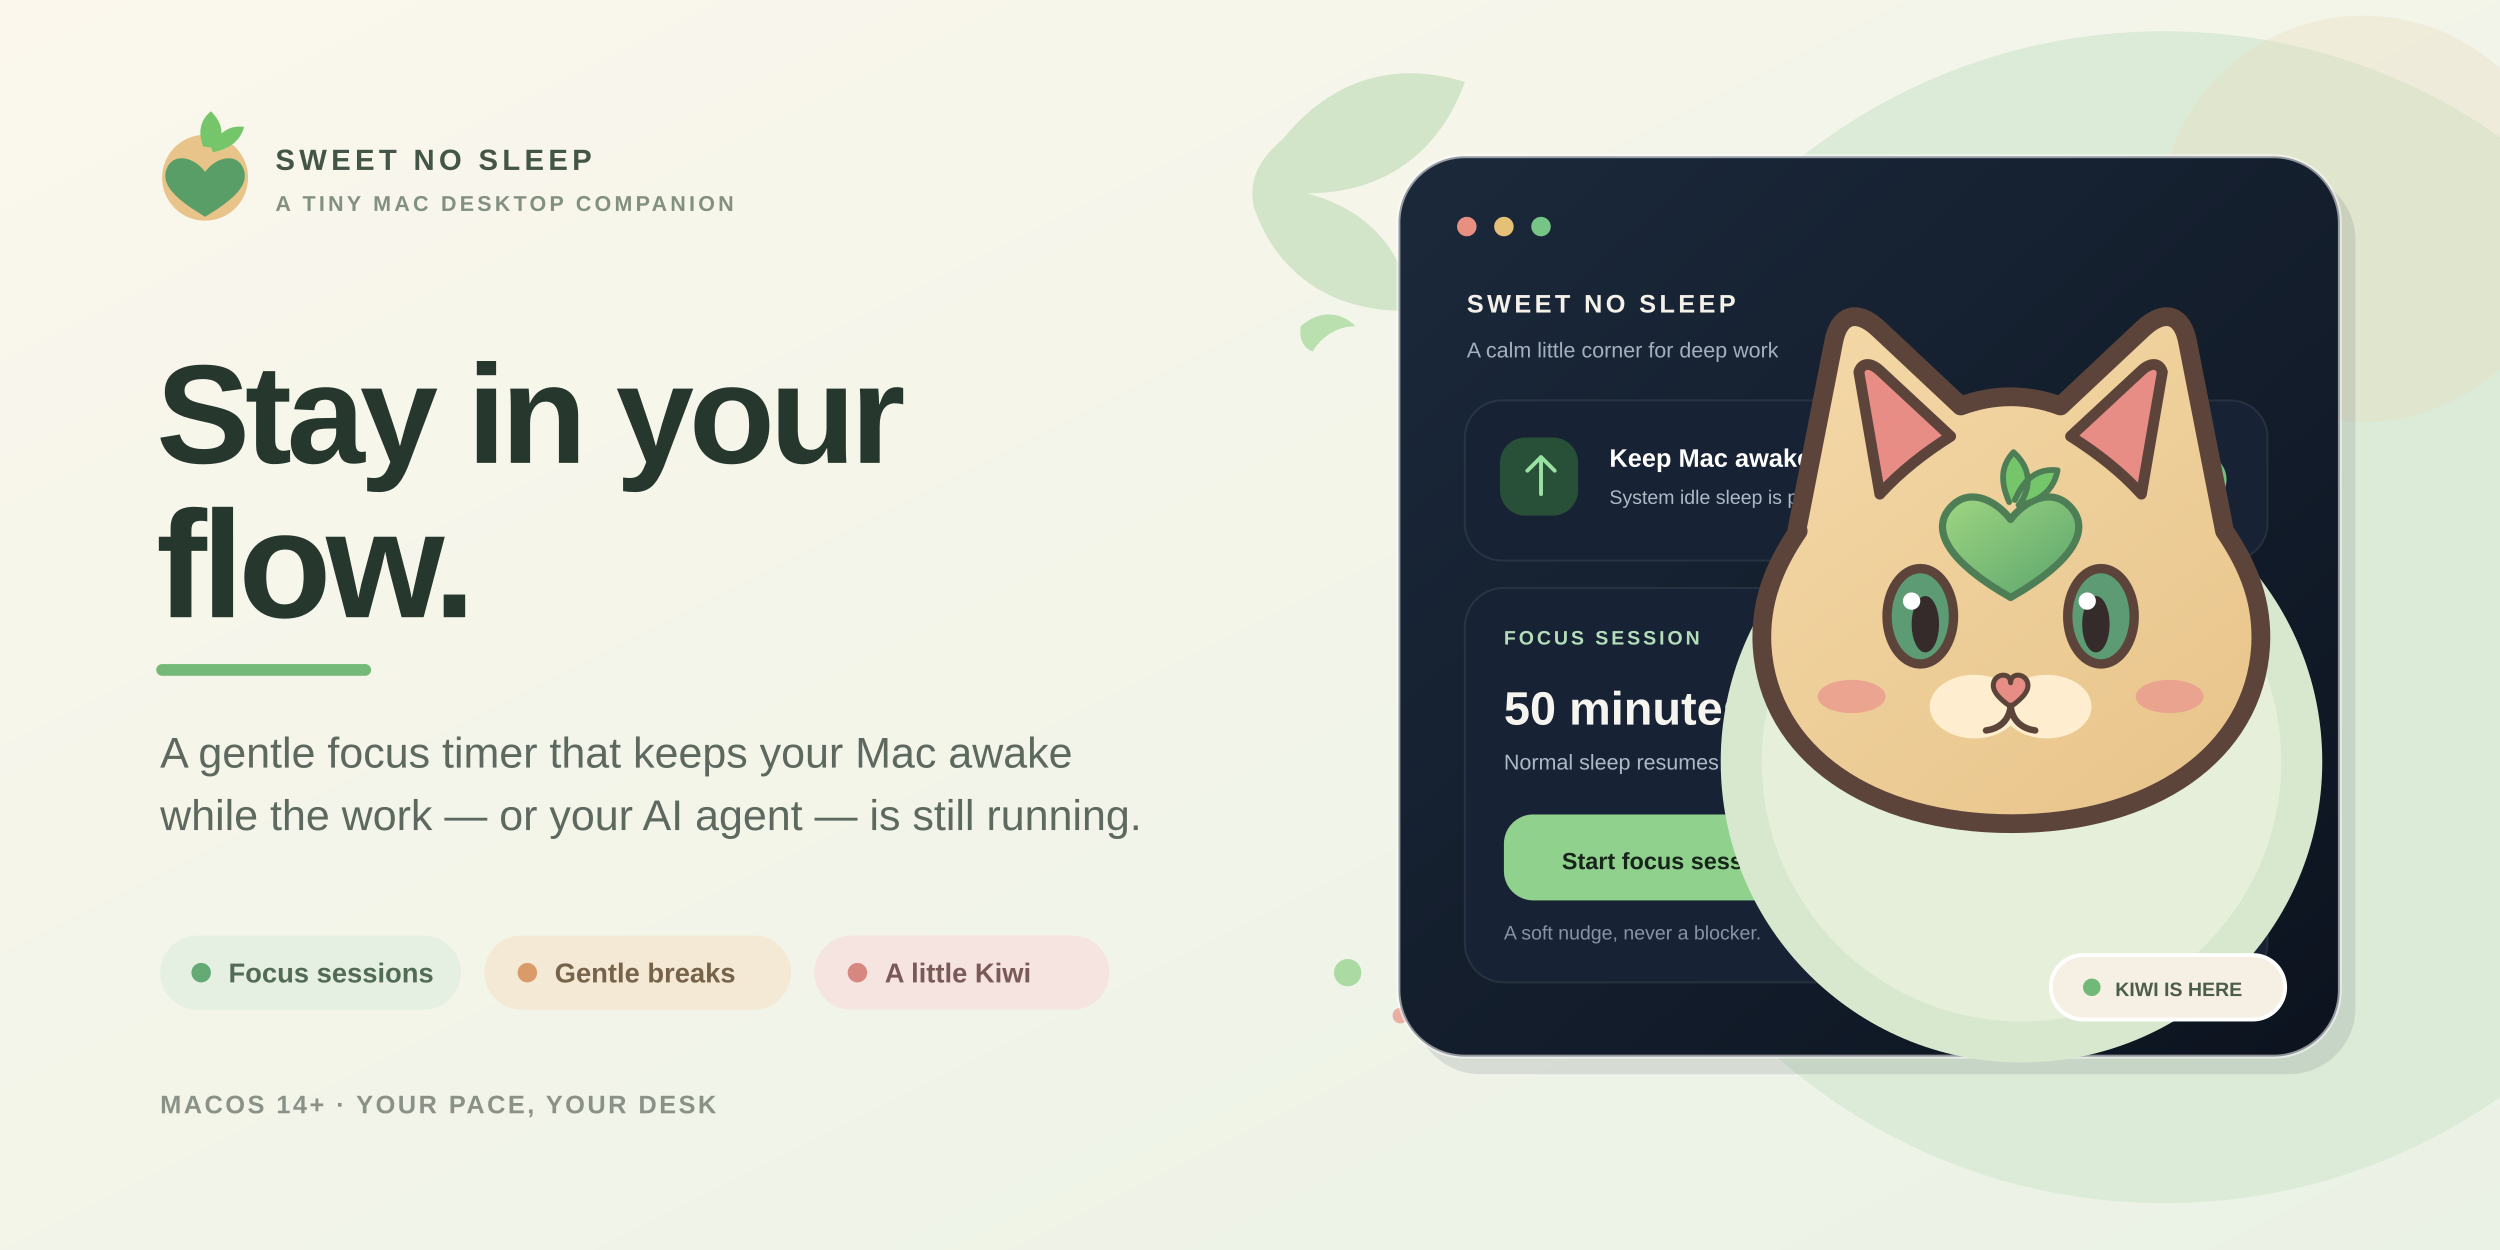
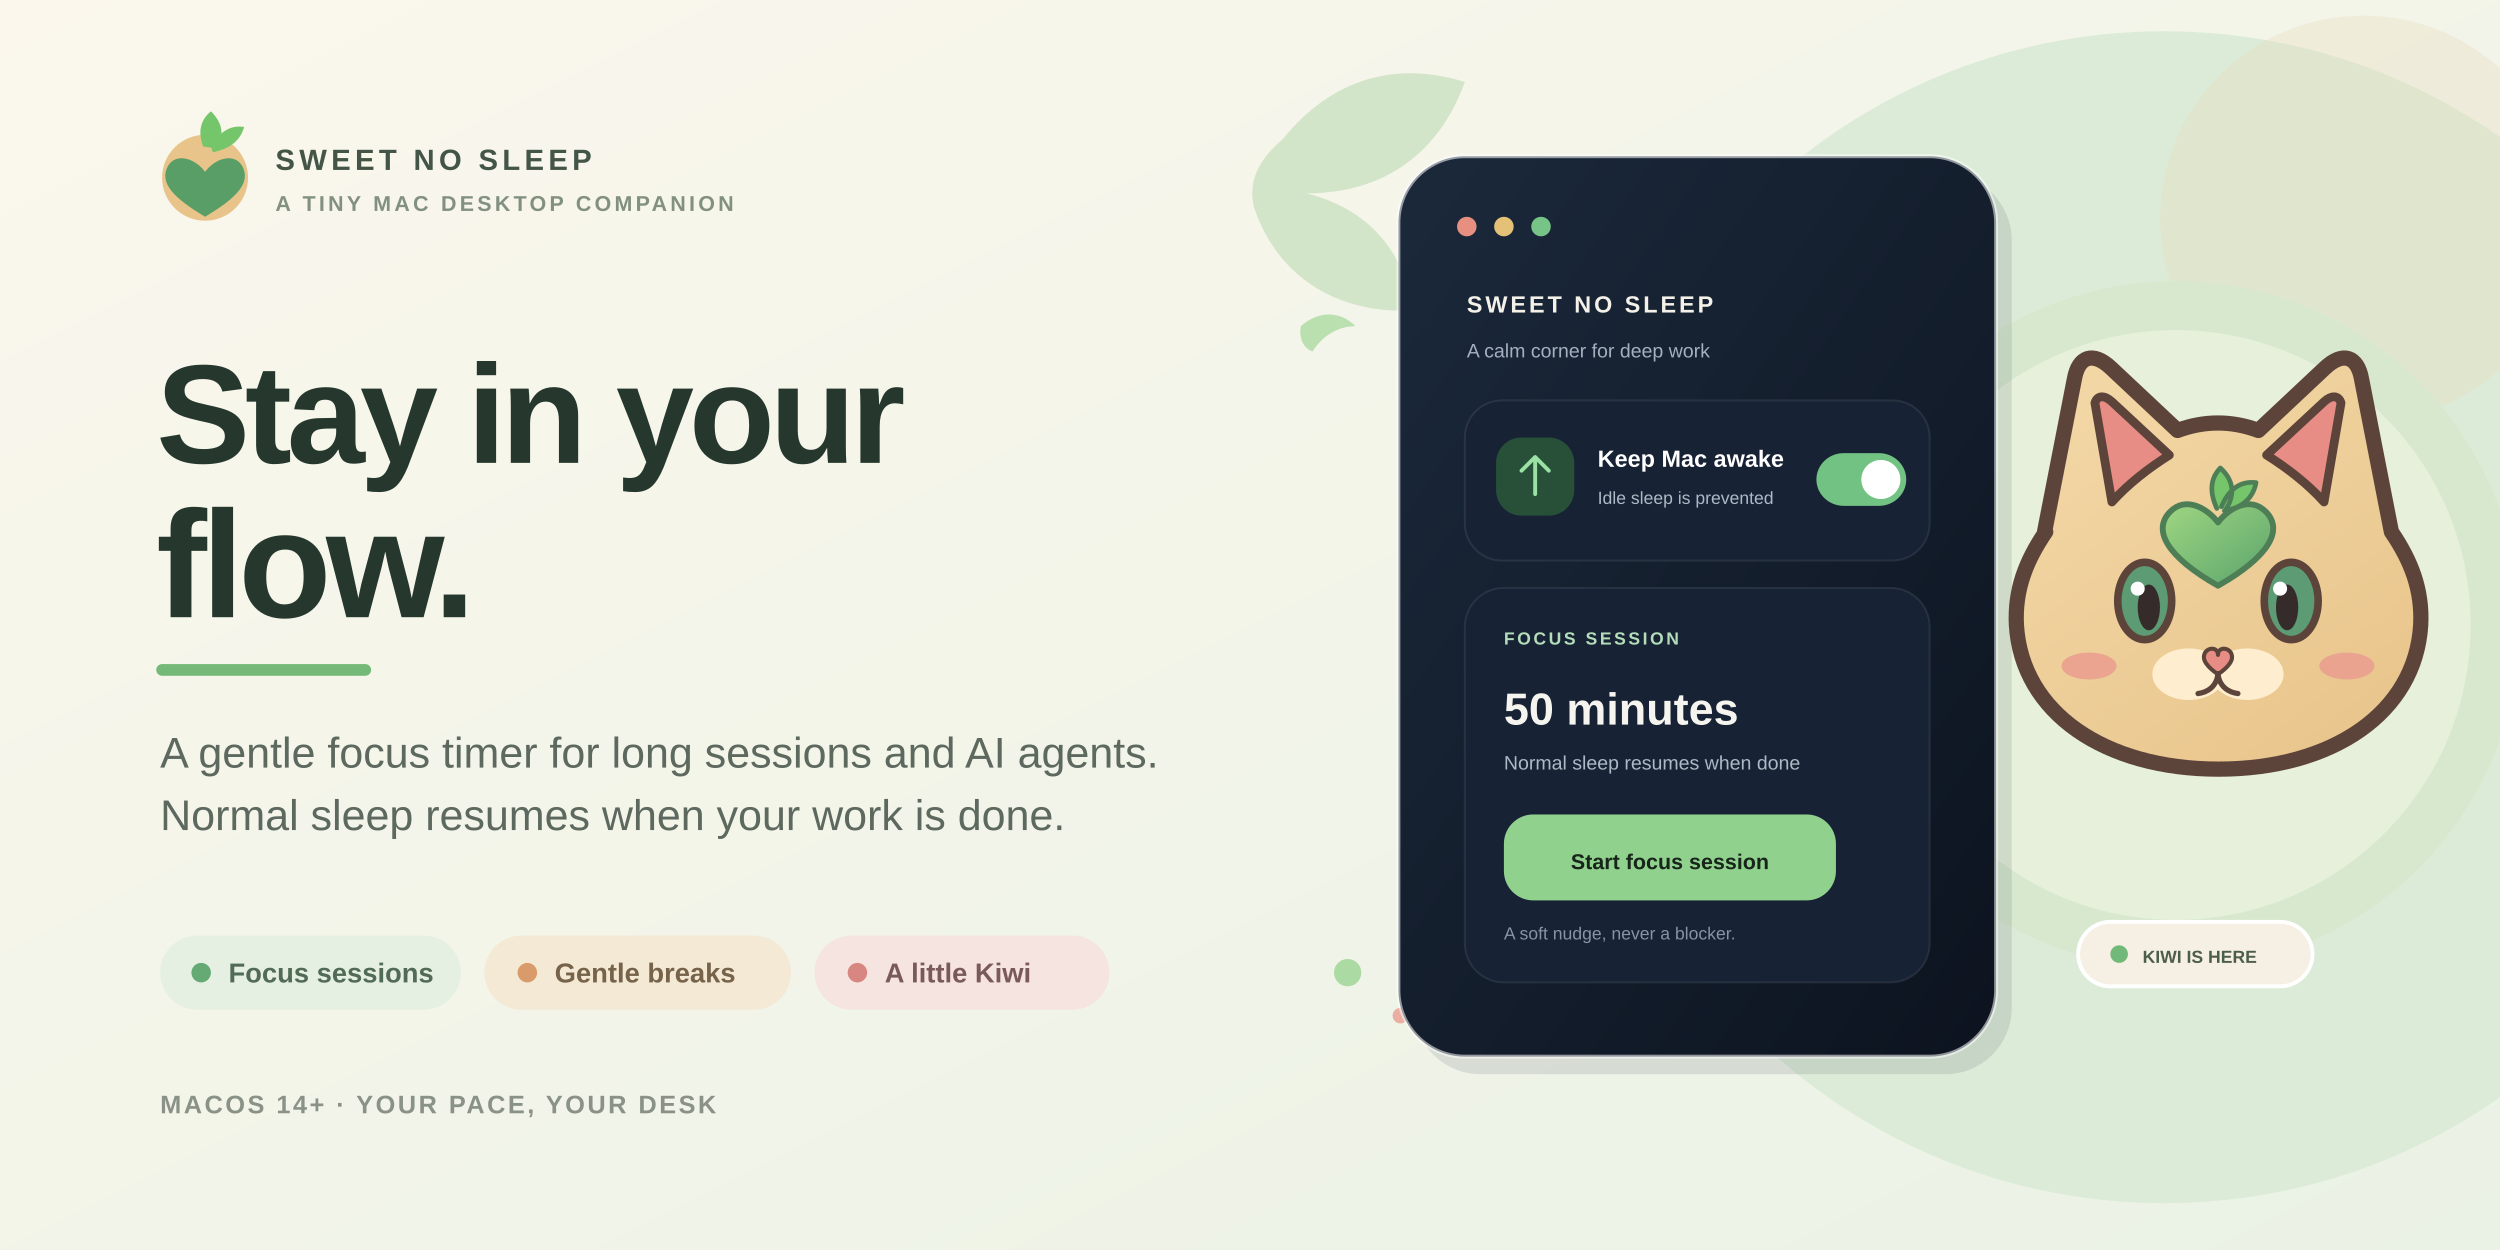
<svg xmlns="http://www.w3.org/2000/svg" width="1280" height="640" viewBox="0 0 1280 640" role="img" aria-labelledby="title description">
  <defs>
    <linearGradient id="paper" x1="0" y1="0" x2="1" y2="1">
      <stop offset="0" stop-color="#FBF7ED" />
      <stop offset="1" stop-color="#EAF2E5" />
    </linearGradient>
    <linearGradient id="panel" x1="0" y1="0" x2="0.95" y2="1">
      <stop offset="0" stop-color="#1B293B" />
      <stop offset="1" stop-color="#0D1420" />
    </linearGradient>
    <linearGradient id="fur" x1="0.12" y1="0" x2="0.88" y2="1">
      <stop offset="0" stop-color="#F3D8A7" />
      <stop offset="1" stop-color="#E8C48A" />
    </linearGradient>
    <linearGradient id="leaf" x1="0" y1="0" x2="1" y2="1">
      <stop offset="0" stop-color="#9FD681" />
      <stop offset="1" stop-color="#5AA46D" />
    </linearGradient>
  </defs>
  <rect width="1280" height="640" fill="url(#paper)" />
  <circle cx="1108" cy="316" r="300" fill="#DCEBD7" />
  <circle cx="1210" cy="112" r="104" fill="#E9D8BA" opacity="0.32" />
  <path d="M657 71c25-31 58-40 93-29-13 36-41 57-81 57 31 8 49 28 55 60-39 2-70-17-82-53-3-13 2-24 15-35Z" fill="#78B76F" opacity="0.27" />
  <circle cx="690" cy="498" r="7" fill="#75C56A" opacity="0.55" />
  <circle cx="717" cy="520" r="4" fill="#E99B8E" opacity="0.78" />
  <path d="M666 167c9-8 20-8 28 0-9 0-17 5-22 13-5-2-7-7-6-13Z" fill="#75C56A" opacity="0.45" />
  <circle cx="105" cy="91" r="22" fill="#E8C48A" />
  <path d="M105 88c-5-7-15-10-19-3-5 9 4 17 19 26 15-9 24-17 19-26-4-7-14-4-19 3Z" fill="#5A9E67" />
  <path d="M104 75c-3-8-1-14 4-18 6 6 7 12 3 19M108 75c5-8 10-11 17-10-2 7-7 11-16 13" fill="#75C56A" />
  <text x="141" y="87" fill="#435546" font-family="Avenir Next, Arial, sans-serif" font-size="15" font-weight="700" letter-spacing="2.2">SWEET NO SLEEP</text>
  <text x="141" y="108" fill="#829080" font-family="Avenir Next, Arial, sans-serif" font-size="11" font-weight="600" letter-spacing="1.65">A TINY MAC DESKTOP COMPANION</text>
  <text x="80" y="237" fill="#26382E" font-family="Avenir Next, Arial, sans-serif" font-size="72" font-weight="700" letter-spacing="-2.6">Stay in your</text>
  <text x="80" y="316" fill="#26382E" font-family="Avenir Next, Arial, sans-serif" font-size="78" font-weight="700" letter-spacing="-2.8">flow.</text>
  <path d="M83 343h104" stroke="#75B978" stroke-width="6" stroke-linecap="round" />
-   <text x="82" y="393" fill="#5D685F" font-family="Avenir Next, Arial, sans-serif" font-size="22" font-weight="500">
-     <tspan x="82" dy="0">A gentle focus timer that keeps your Mac awake</tspan>
-     <tspan x="82" dy="32">while the work — or your AI agent — is still running.</tspan>
-   </text>
+   <text x="82" y="393" fill="#5D685F" font-family="Avenir Next, Arial, sans-serif" font-size="22" font-weight="500">A gentle focus timer for long sessions and AI agents.</text>
+   <text x="82" y="425" fill="#5D685F" font-family="Avenir Next, Arial, sans-serif" font-size="22" font-weight="500">Normal sleep resumes when your work is done.</text>
  <g font-family="Avenir Next, Arial, sans-serif" font-size="14" font-weight="600">
    <rect x="82" y="479" width="154" height="38" rx="19" fill="#E6F0E2" />
    <circle cx="103" cy="498" r="5" fill="#65A975" />
    <text x="117" y="503" fill="#526B56">Focus sessions</text>
    <rect x="248" y="479" width="157" height="38" rx="19" fill="#F4E9D5" />
    <circle cx="270" cy="498" r="5" fill="#D99B6A" />
    <text x="284" y="503" fill="#76634A">Gentle breaks</text>
    <rect x="417" y="479" width="151" height="38" rx="19" fill="#F5E4E0" />
    <circle cx="439" cy="498" r="5" fill="#D7877F" />
    <text x="453" y="503" fill="#7A5A59">A little Kiwi</text>
  </g>
  <text x="82" y="570" fill="#8A9288" font-family="Avenir Next, Arial, sans-serif" font-size="13" font-weight="600" letter-spacing="1.25">MACOS 14+  ·  YOUR PACE, YOUR DESK</text>
-   <rect x="724" y="89" width="482" height="461" rx="34" fill="#233145" opacity="0.12" />
-   <rect x="716" y="80" width="482" height="461" rx="34" fill="url(#panel)" stroke="#FFFFFF" stroke-opacity="0.54" stroke-width="2" />
+   <circle cx="1114" cy="320" r="176" fill="#D7E8CE" />
+   <circle cx="1114" cy="320" r="151" fill="#EAF2DE" opacity="0.78" />
+   <rect x="724" y="89" width="306" height="461" rx="34" fill="#233145" opacity="0.12" />
+   <rect x="716" y="80" width="306" height="461" rx="34" fill="url(#panel)" stroke="#FFFFFF" stroke-opacity="0.54" stroke-width="2" />
  <circle cx="751" cy="116" r="5" fill="#E79082" />
  <circle cx="770" cy="116" r="5" fill="#E5C178" />
  <circle cx="789" cy="116" r="5" fill="#76C486" />
-   <text x="751" y="160" fill="#F4F1E9" font-family="Avenir Next, Arial, sans-serif" font-size="13" font-weight="700" letter-spacing="1.7">SWEET NO SLEEP</text>
-   <text x="751" y="183" fill="#A5B0BE" font-family="Avenir Next, Arial, sans-serif" font-size="11" font-weight="500">A calm little corner for deep work</text>
-   <rect x="750" y="205" width="411" height="82" rx="19" fill="#172234" stroke="#FFFFFF" stroke-opacity="0.08" />
-   <rect x="768" y="224" width="40" height="40" rx="13" fill="#285039" />
-   <path d="M789 234v19m-7-12 7-7 7 7" fill="none" stroke="#99E2A3" stroke-width="2" stroke-linecap="round" stroke-linejoin="round" />
-   <text x="824" y="239" fill="#FFFFFF" font-family="Avenir Next, Arial, sans-serif" font-size="13" font-weight="700">Keep Mac awake</text>
-   <text x="824" y="258" fill="#AEB9C6" font-family="Avenir Next, Arial, sans-serif" font-size="10" font-weight="500">System idle sleep is prevented</text>
-   <rect x="1090" y="232" width="50" height="27" rx="14" fill="#72C283" />
-   <circle cx="1127" cy="245.5" r="10" fill="#FFFFFF" />
-   <rect x="750" y="301" width="411" height="202" rx="20" fill="#172234" stroke="#FFFFFF" stroke-opacity="0.08" />
-   <text x="770" y="330" fill="#B4DDB9" font-family="Avenir Next, Arial, sans-serif" font-size="10" font-weight="700" letter-spacing="1.5">FOCUS SESSION</text>
-   <text x="770" y="371" fill="#F6F4EE" font-family="Avenir Next, Arial, sans-serif" font-size="24" font-weight="700">50 minutes</text>
-   <text x="770" y="394" fill="#AEB9C6" font-family="Avenir Next, Arial, sans-serif" font-size="11" font-weight="500">Normal sleep resumes when done</text>
+   <text x="751" y="160" fill="#F4F1E9" font-family="Avenir Next, Arial, sans-serif" font-size="12" font-weight="700" letter-spacing="1.5">SWEET NO SLEEP</text>
+   <text x="751" y="183" fill="#A5B0BE" font-family="Avenir Next, Arial, sans-serif" font-size="10" font-weight="500">A calm corner for deep work</text>
+   <rect x="750" y="205" width="238" height="82" rx="19" fill="#172234" stroke="#FFFFFF" stroke-opacity="0.08" />
+   <rect x="766" y="224" width="40" height="40" rx="13" fill="#285039" />
+   <path d="M786 234v19m-7-12 7-7 7 7" fill="none" stroke="#99E2A3" stroke-width="2" stroke-linecap="round" stroke-linejoin="round" />
+   <text x="818" y="239" fill="#FFFFFF" font-family="Avenir Next, Arial, sans-serif" font-size="12" font-weight="700">Keep Mac awake</text>
+   <text x="818" y="258" fill="#AEB9C6" font-family="Avenir Next, Arial, sans-serif" font-size="9" font-weight="500">Idle sleep is prevented</text>
+   <rect x="930" y="232" width="46" height="27" rx="14" fill="#72C283" />
+   <circle cx="963" cy="245.5" r="10" fill="#FFFFFF" />
+   <rect x="750" y="301" width="238" height="202" rx="20" fill="#172234" stroke="#FFFFFF" stroke-opacity="0.08" />
+   <text x="770" y="330" fill="#B4DDB9" font-family="Avenir Next, Arial, sans-serif" font-size="9" font-weight="700" letter-spacing="1.3">FOCUS SESSION</text>
+   <text x="770" y="371" fill="#F6F4EE" font-family="Avenir Next, Arial, sans-serif" font-size="23" font-weight="700">50 minutes</text>
+   <text x="770" y="394" fill="#AEB9C6" font-family="Avenir Next, Arial, sans-serif" font-size="10" font-weight="500">Normal sleep resumes when done</text>
  <rect x="770" y="417" width="170" height="44" rx="15" fill="#91D18E" />
-   <text x="855" y="445" text-anchor="middle" fill="#17251A" font-family="Avenir Next, Arial, sans-serif" font-size="12" font-weight="700">Start focus session</text>
-   <text x="770" y="481" fill="#8694A5" font-family="Avenir Next, Arial, sans-serif" font-size="10" font-weight="500">A soft nudge, never a blocker.</text>
-   <circle cx="1035" cy="390" r="154" fill="#D7E8CE" />
-   <circle cx="1035" cy="390" r="133" fill="#EAF2DE" opacity="0.75" />
-   <g transform="translate(840 105) scale(0.37)">
+   <text x="855" y="445" text-anchor="middle" fill="#17251A" font-family="Avenir Next, Arial, sans-serif" font-size="11" font-weight="700">Start focus session</text>
+   <text x="770" y="481" fill="#8694A5" font-family="Avenir Next, Arial, sans-serif" font-size="9" font-weight="500">A soft nudge, never a blocker.</text>
+   <g transform="translate(982 137) scale(0.3)">
    <path d="M216 451 267 190c7-39 32-47 62-19l114 107c46-17 92-17 138 0l114-107c30-28 55-20 62 19l51 261c34 50 53 99 50 159-9 150-151 246-345 246s-336-96-345-246c-3-60 16-109 50-159Z" fill="url(#fur)" stroke="#5D443B" stroke-width="26" stroke-linejoin="round" />
    <path d="m302 231 29 169c28-31 63-58 98-80l-98-91c-13-12-25-11-29 2Z" fill="#E88D85" stroke="#5D443B" stroke-width="15" stroke-linejoin="round" />
    <path d="m722 231-29 169c-28-31-63-58-98-80l98-91c13-12 25-11 29 2Z" fill="#E88D85" stroke="#5D443B" stroke-width="15" stroke-linejoin="round" />
    <path d="M512 435c-18-24-55-46-82-18-30 31-6 76 82 126 88-50 112-95 82-126-27-28-64-6-82 18Z" fill="url(#leaf)" stroke="#4D7E56" stroke-width="10" stroke-linejoin="round" />
    <path d="M510 411c-13-29-11-51 6-69 22 20 26 44 10 70M518 408c13-31 33-44 59-41-5 26-23 43-54 48" fill="#75C56A" stroke="#4D7E56" stroke-width="8" stroke-linecap="round" stroke-linejoin="round" />
    <ellipse cx="387" cy="569" rx="46" ry="66" fill="#5C9B73" stroke="#5D443B" stroke-width="13" />
    <ellipse cx="637" cy="569" rx="46" ry="66" fill="#5C9B73" stroke="#5D443B" stroke-width="13" />
    <ellipse cx="394" cy="580" rx="19" ry="39" fill="#352B2A" />
    <ellipse cx="630" cy="580" rx="19" ry="39" fill="#352B2A" />
    <circle cx="375" cy="548" r="12" fill="#FFFFFF" />
    <circle cx="618" cy="548" r="12" fill="#FFFFFF" />
    <ellipse cx="292" cy="680" rx="47" ry="23" fill="#E99B8E" opacity="0.82" />
    <ellipse cx="732" cy="680" rx="47" ry="23" fill="#E99B8E" opacity="0.82" />
    <ellipse cx="462" cy="694" rx="62" ry="44" fill="#FFF0D2" opacity="0.94" />
    <ellipse cx="562" cy="694" rx="62" ry="44" fill="#FFF0D2" opacity="0.94" />
    <path d="M488 665c0-17 24-20 24-4 0-16 24-13 24 4 0 14-24 29-24 29s-24-15-24-29Z" fill="#E88D85" stroke="#5D443B" stroke-width="7" stroke-linejoin="round" />
    <path d="M512 693c-2 22-18 32-34 34M512 693c2 22 18 32 34 34" fill="none" stroke="#5D443B" stroke-width="9" stroke-linecap="round" />
  </g>
-   <rect x="1050" y="489" width="120" height="33" rx="16.5" fill="#F5F0E3" stroke="#FFFFFF" stroke-width="2" />
-   <circle cx="1071" cy="505.5" r="4.5" fill="#70B978" />
-   <text x="1083" y="510" fill="#4C5D4A" font-family="Avenir Next, Arial, sans-serif" font-size="10" font-weight="700">KIWI IS HERE</text>
+   <rect x="1064" y="472" width="120" height="33" rx="16.5" fill="#F5F0E3" stroke="#FFFFFF" stroke-width="2" />
+   <circle cx="1085" cy="488.5" r="4.5" fill="#70B978" />
+   <text x="1097" y="493" fill="#4C5D4A" font-family="Avenir Next, Arial, sans-serif" font-size="9" font-weight="700">KIWI IS HERE</text>
</svg>
